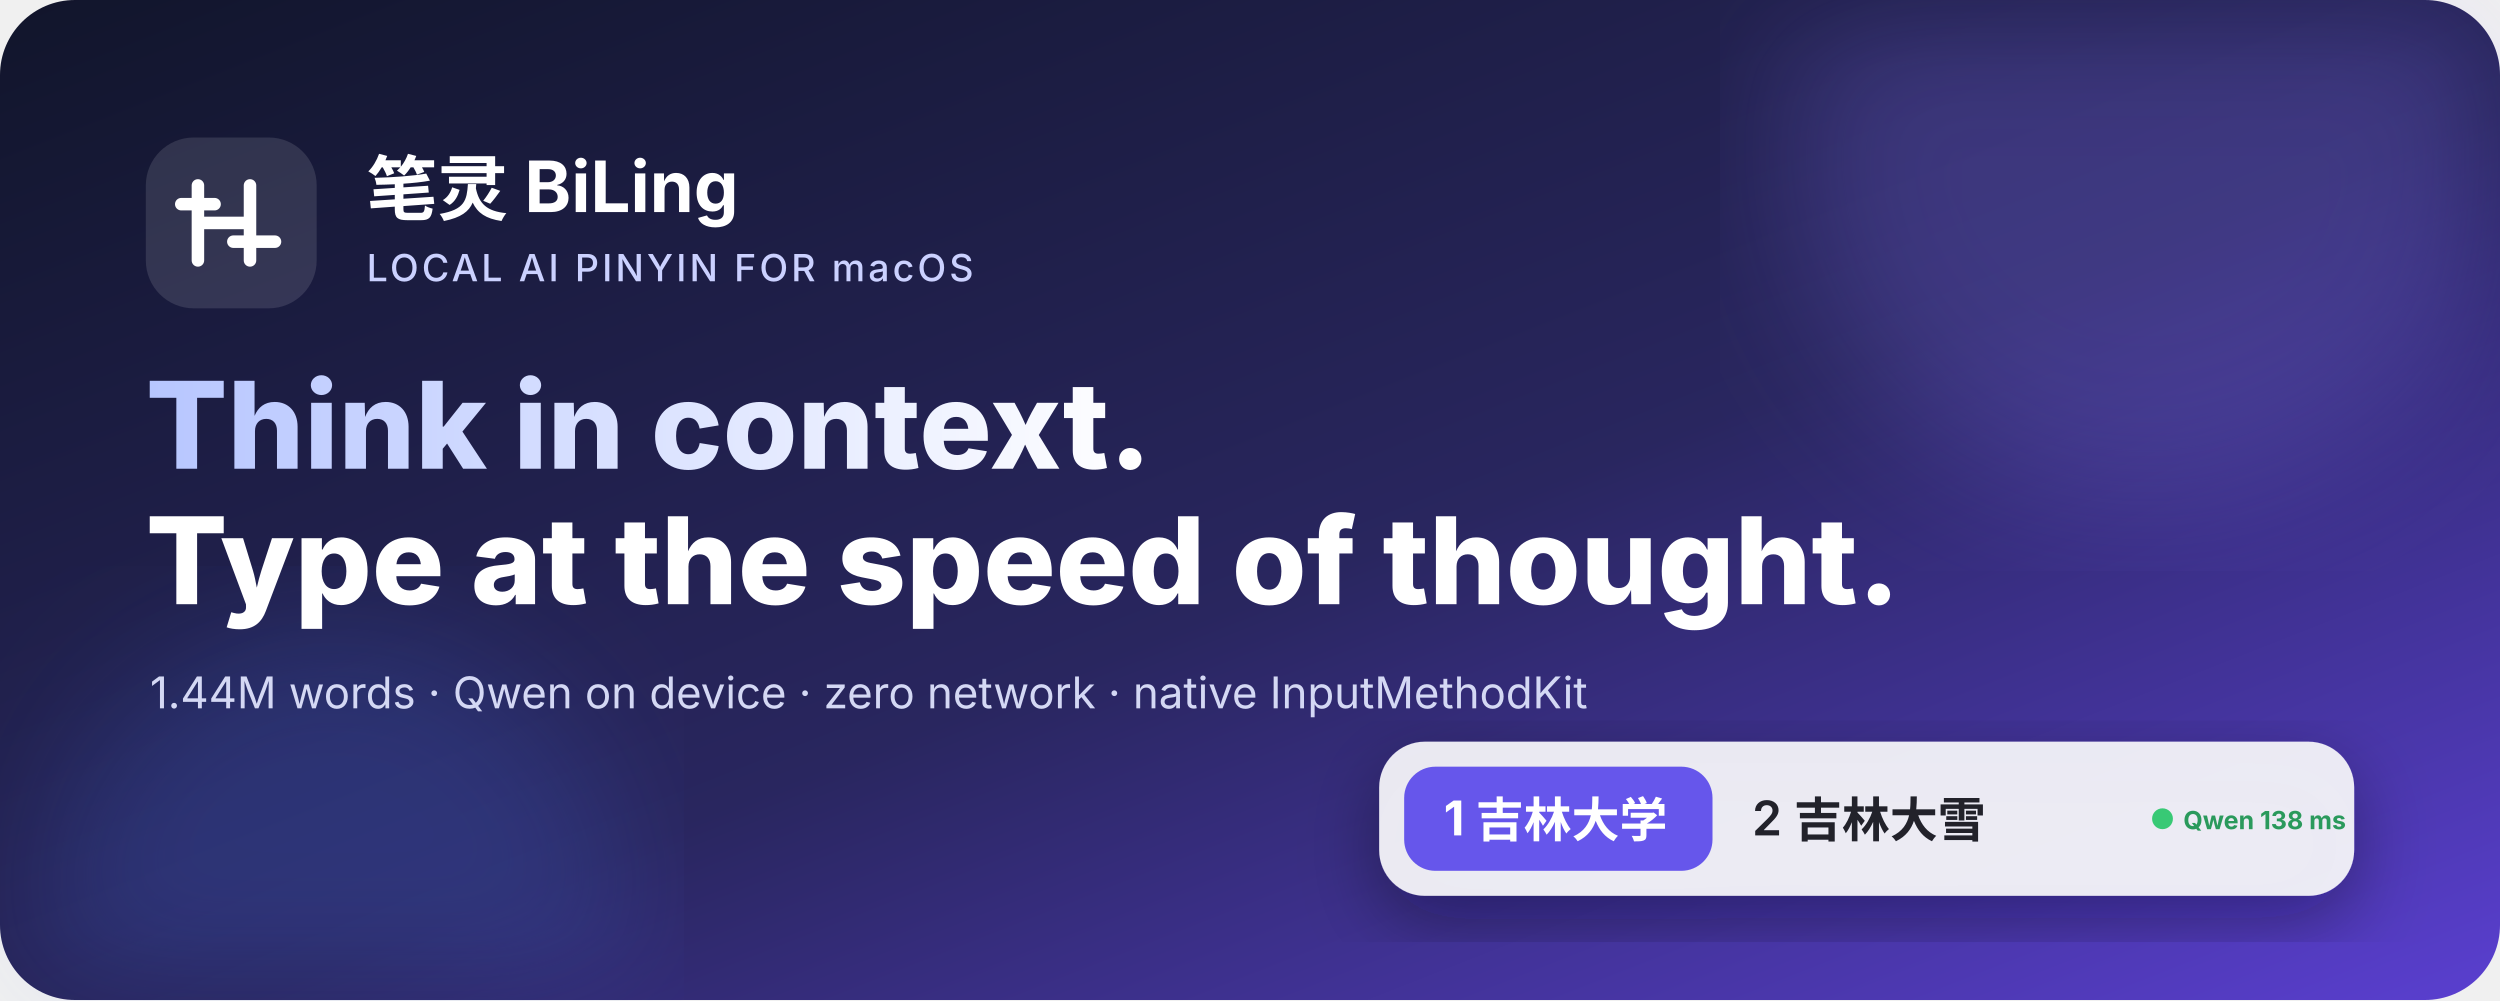
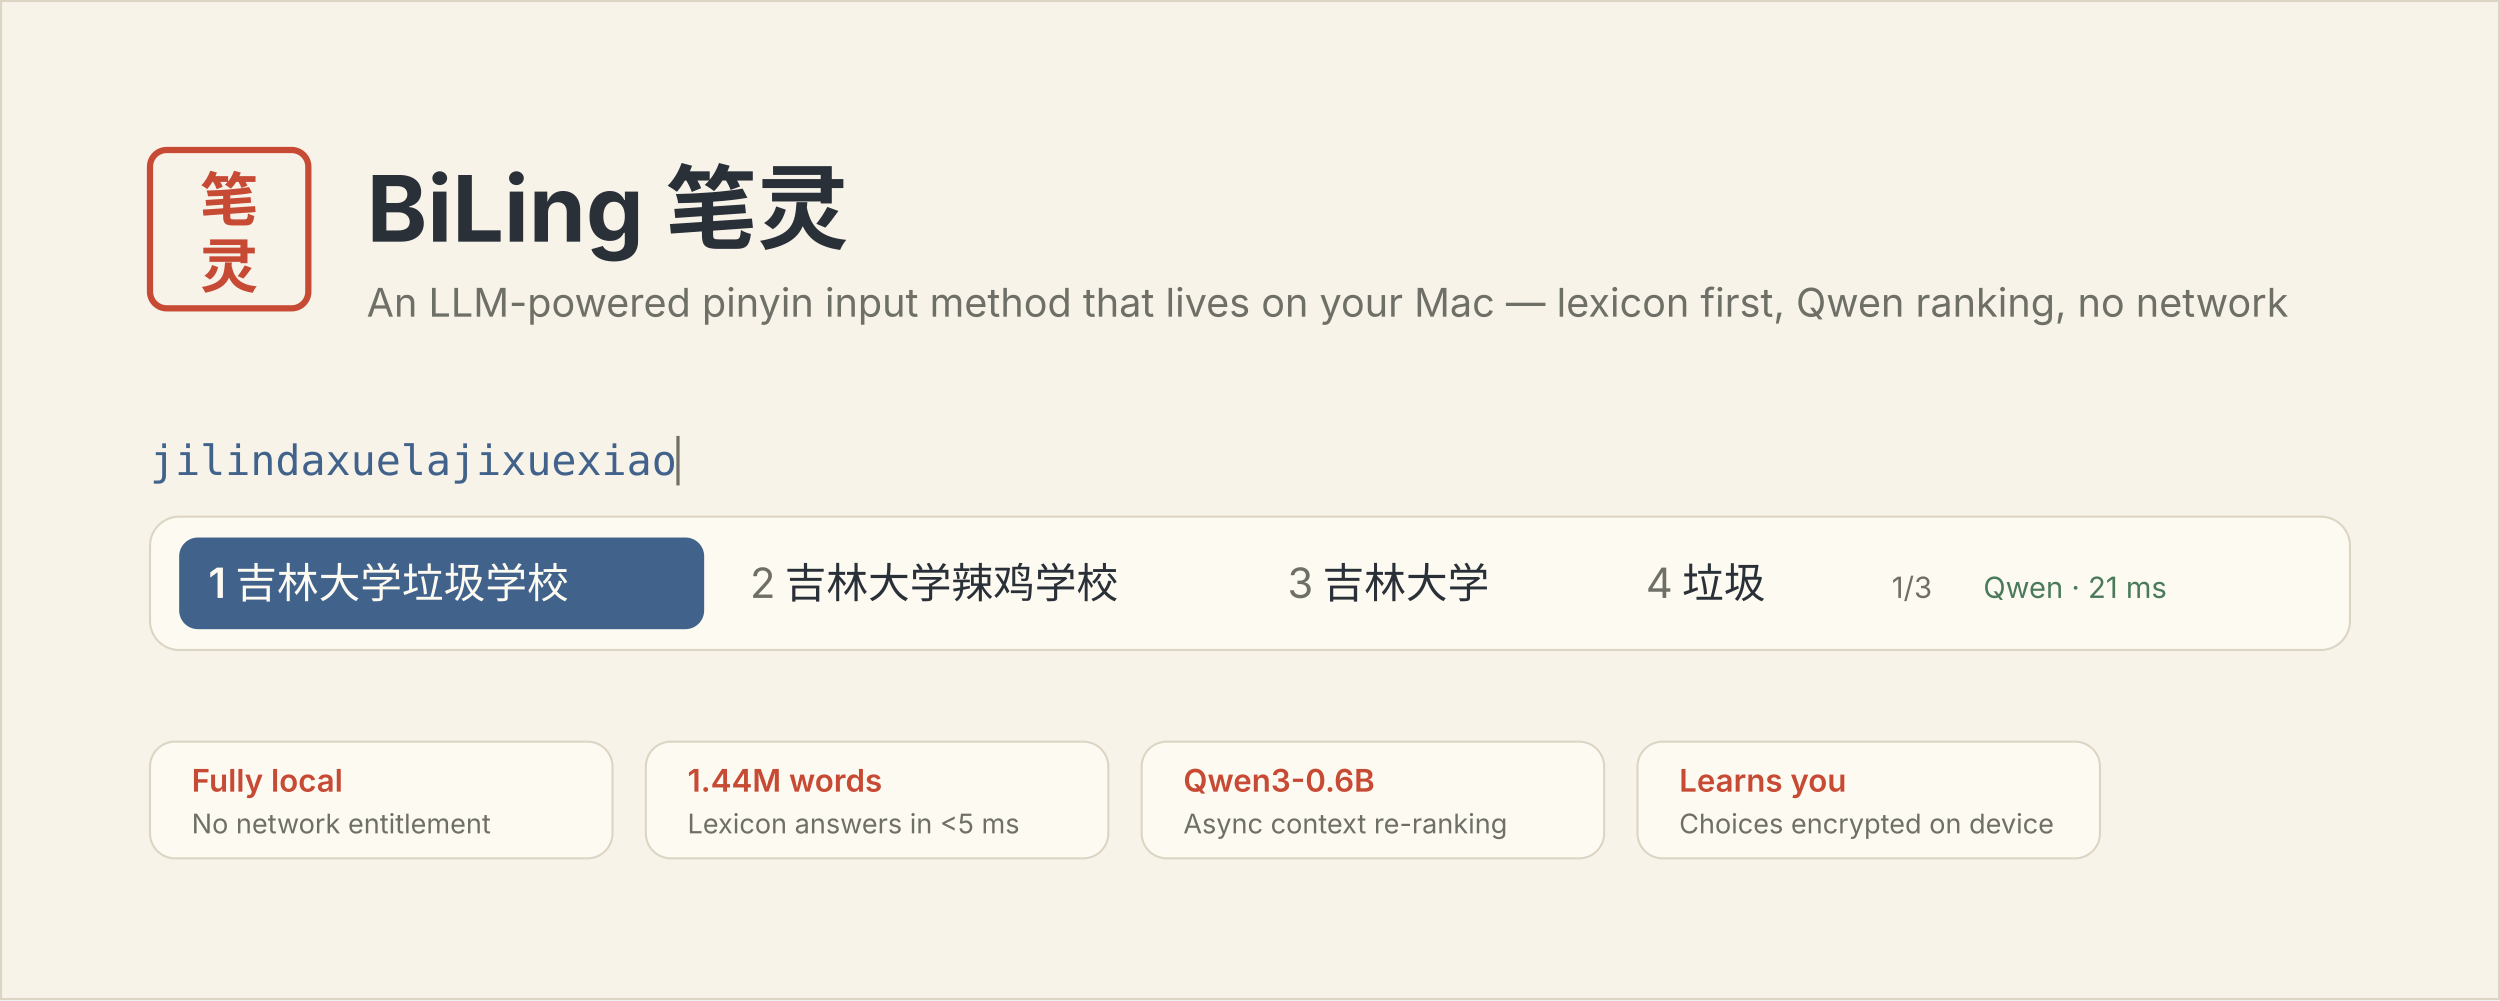
<svg xmlns="http://www.w3.org/2000/svg" width="1200" height="480" viewBox="0 0 1200 480" role="img" aria-labelledby="title description">
-   <defs>
-     <linearGradient id="background" x1="0" y1="0" x2="1" y2="1">
-       <stop offset="0" stop-color="#11152b" />
-       <stop offset="0.55" stop-color="#29265f" />
-       <stop offset="1" stop-color="#5a3fd0" />
-     </linearGradient>
-     <linearGradient id="glow" x1="0" y1="0" x2="1" y2="0">
-       <stop offset="0" stop-color="#b7c6ff" />
-       <stop offset="1" stop-color="#ffffff" />
-     </linearGradient>
-     <filter id="blur">
-       <feGaussianBlur stdDeviation="34" />
-     </filter>
-     <filter id="shadow" x="-20%" y="-30%" width="140%" height="160%">
-       <feDropShadow dx="0" dy="12" stdDeviation="18" flood-color="#080a19" flood-opacity="0.38" />
-     </filter>
-   </defs>
-   <rect width="1200" height="480" rx="36" fill="url(#background)" />
-   <circle cx="1030" cy="70" r="170" fill="#8c79ff" opacity="0.22" filter="url(#blur)" />
-   <circle cx="160" cy="440" r="140" fill="#4f7cff" opacity="0.18" filter="url(#blur)" />
-   <g transform="translate(70 66)">
-     <rect width="82" height="82" rx="23" fill="#ffffff" opacity="0.12" />
-     <path d="M25 23v36M25 41h25M50 23v36M17 32h16M42 50h20" fill="none" stroke="#fff" stroke-width="6" stroke-linecap="round" />
-     <text x="106" y="37" fill="#fff" font-family="-apple-system,BlinkMacSystemFont,'PingFang SC',sans-serif" font-size="34" font-weight="750">笔灵 BiLing</text>
-     <text x="106" y="69" fill="#cbd1ff" font-family="-apple-system,BlinkMacSystemFont,'PingFang SC',sans-serif" font-size="18" font-weight="520" letter-spacing="1.5">LOCAL AI PINYIN FOR macOS</text>
-   </g>
-   <text x="70" y="225" fill="url(#glow)" font-family="-apple-system,BlinkMacSystemFont,'PingFang SC',sans-serif" font-size="58" font-weight="780">Think in context.</text>
-   <text x="70" y="290" fill="#fff" font-family="-apple-system,BlinkMacSystemFont,'PingFang SC',sans-serif" font-size="58" font-weight="780">Type at the speed of thought.</text>
-   <text x="72" y="340" fill="#d4d8f4" font-family="-apple-system,BlinkMacSystemFont,'PingFang SC',sans-serif" font-size="21">1.44M words · Qwen on device · zero network · native InputMethodKit</text>
-   <g transform="translate(662 356)" filter="url(#shadow)">
-     <rect width="468" height="74" rx="22" fill="#f4f4f8" fill-opacity="0.94" />
-     <rect x="12" y="12" width="148" height="50" rx="15" fill="#6657eb" />
-     <text x="31" y="45" fill="#fff" font-family="-apple-system,BlinkMacSystemFont,'PingFang SC',sans-serif" font-size="23" font-weight="700">1  吉林大学</text>
-     <text x="179" y="45" fill="#20212a" font-family="-apple-system,BlinkMacSystemFont,'PingFang SC',sans-serif" font-size="23" font-weight="560">2  吉林大雪</text>
-     <circle cx="376" cy="37" r="5" fill="#38c975" />
-     <text x="386" y="42" fill="#2c9a5c" font-family="-apple-system,BlinkMacSystemFont,sans-serif" font-size="12" font-weight="700">Qwen 138 ms</text>
+   <style>
+     .sans { font-family: -apple-system, "PingFang SC", "Noto Sans SC", "Segoe UI", sans-serif; }
+     .mono { font-family: "SF Mono", Menlo, Consolas, monospace; }
+     .ink { fill: #2A3038; }
+     .muted { fill: #6E6F66; }
+     .verm { fill: #C74A34; }
+     .indigo { fill: #41628A; }
+   </style>
+   <rect width="1200" height="480" fill="#F7F3E9" />
+   <rect x="0.5" y="0.5" width="1199" height="479" fill="none" stroke="#DCD5C4" />
+   <rect x="72" y="72" width="76" height="76" rx="8" fill="none" stroke="#C74A34" stroke-width="3" />
+   <text x="110" y="106" text-anchor="middle" class="sans verm" font-size="28" font-weight="700">笔</text>
+   <text x="110" y="138" text-anchor="middle" class="sans verm" font-size="28" font-weight="700">灵</text>
+   <text x="176" y="116" class="sans ink" font-size="44" font-weight="700">BiLing 笔灵</text>
+   <text x="176" y="152" class="sans muted" font-size="19">An LLM-powered pinyin input method that lives on your Mac — lexicon first, Qwen ranking, no network</text>
+   <text x="72" y="228" class="mono indigo" font-size="20">jilindaxuelajixuexiao<tspan class="muted">▏</tspan>
+   </text>
+   <rect x="72" y="248" width="1056" height="64" rx="14" fill="#FDFAF2" stroke="#DCD5C4" />
+   <rect x="86" y="258" width="252" height="44" rx="9" fill="#41628A" />
+   <text x="100" y="287" class="sans" font-size="20" fill="#FDFAF2">
+     <tspan font-weight="600">1</tspan>  吉林大学垃圾学校</text>
+   <text x="360" y="287" class="sans ink" font-size="20">
+     <tspan class="muted">2</tspan>  吉林大学辣鸡学校</text>
+   <text x="618" y="287" class="sans ink" font-size="20">
+     <tspan class="muted">3</tspan>  吉林大学</text>
+   <text x="790" y="287" class="sans ink" font-size="20">
+     <tspan class="muted">4</tspan>  垃圾</text>
+   <text x="908" y="287" class="sans muted" font-size="14">1/3</text>
+   <text x="952" y="287" class="sans" font-size="14" fill="#4A7A5A">Qwen · 21 ms</text>
+   <g class="sans">
+     <rect x="72" y="356" width="222" height="56" rx="12" fill="#FDFAF2" stroke="#DCD5C4" />
+     <text x="92" y="380" class="verm" font-size="15" font-weight="600">Fully local</text>
+     <text x="92" y="400" class="muted" font-size="13">No network entitlement</text>
+     <rect x="310" y="356" width="222" height="56" rx="12" fill="#FDFAF2" stroke="#DCD5C4" />
+     <text x="330" y="380" class="verm" font-size="15" font-weight="600">1.44M words</text>
+     <text x="330" y="400" class="muted" font-size="13">Lexicon answers in &lt;5 ms</text>
+     <rect x="548" y="356" width="222" height="56" rx="12" fill="#FDFAF2" stroke="#DCD5C4" />
+     <text x="568" y="380" class="verm" font-size="15" font-weight="600">Qwen3-0.6B</text>
+     <text x="568" y="400" class="muted" font-size="13">Async context re-ranking</text>
+     <rect x="786" y="356" width="222" height="56" rx="12" fill="#FDFAF2" stroke="#DCD5C4" />
+     <text x="806" y="380" class="verm" font-size="15" font-weight="600">Learns you</text>
+     <text x="806" y="400" class="muted" font-size="13">Choices encrypted on device</text>
  </g>
</svg>
